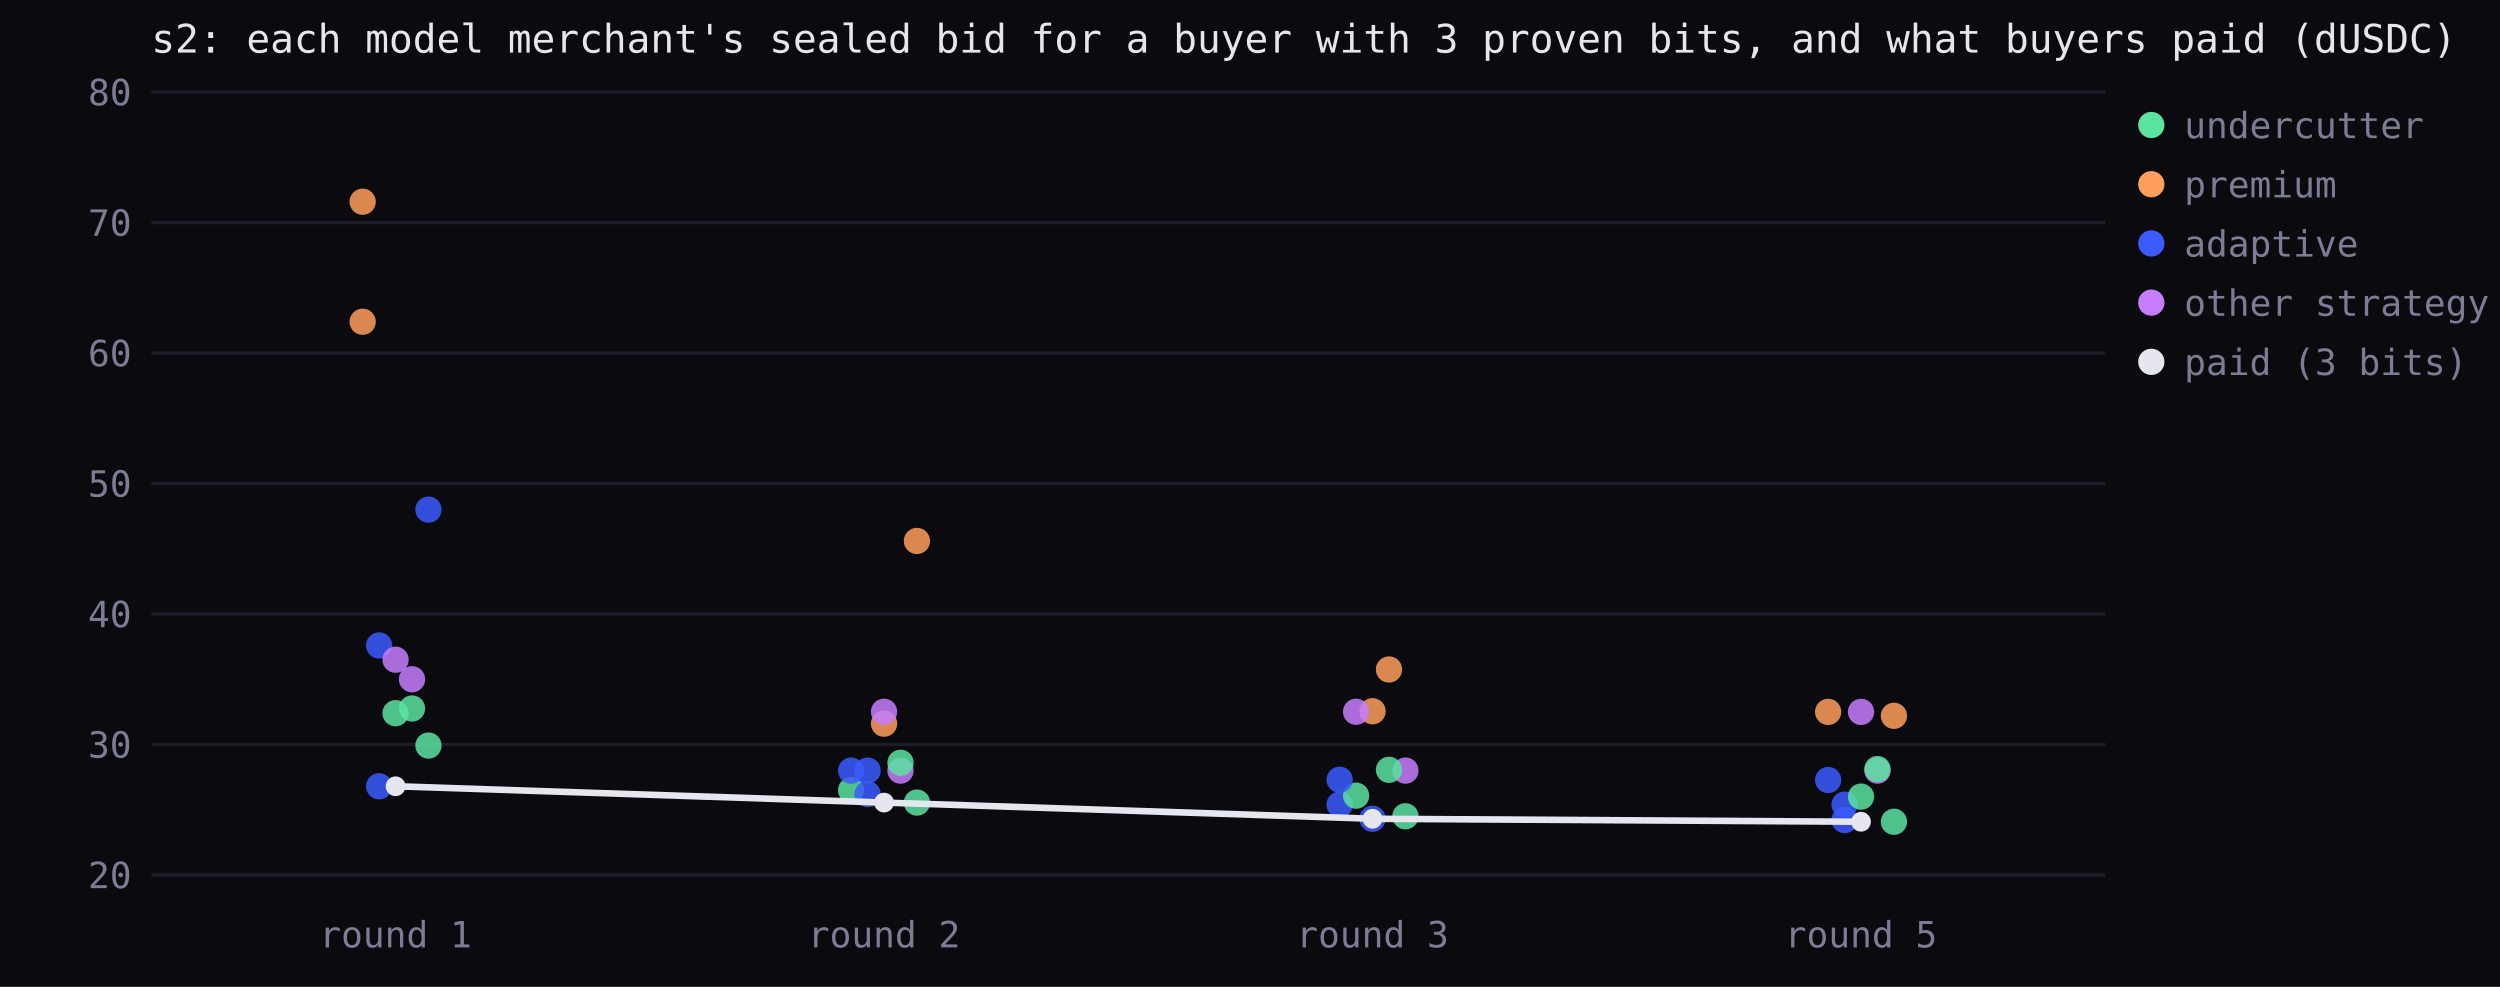
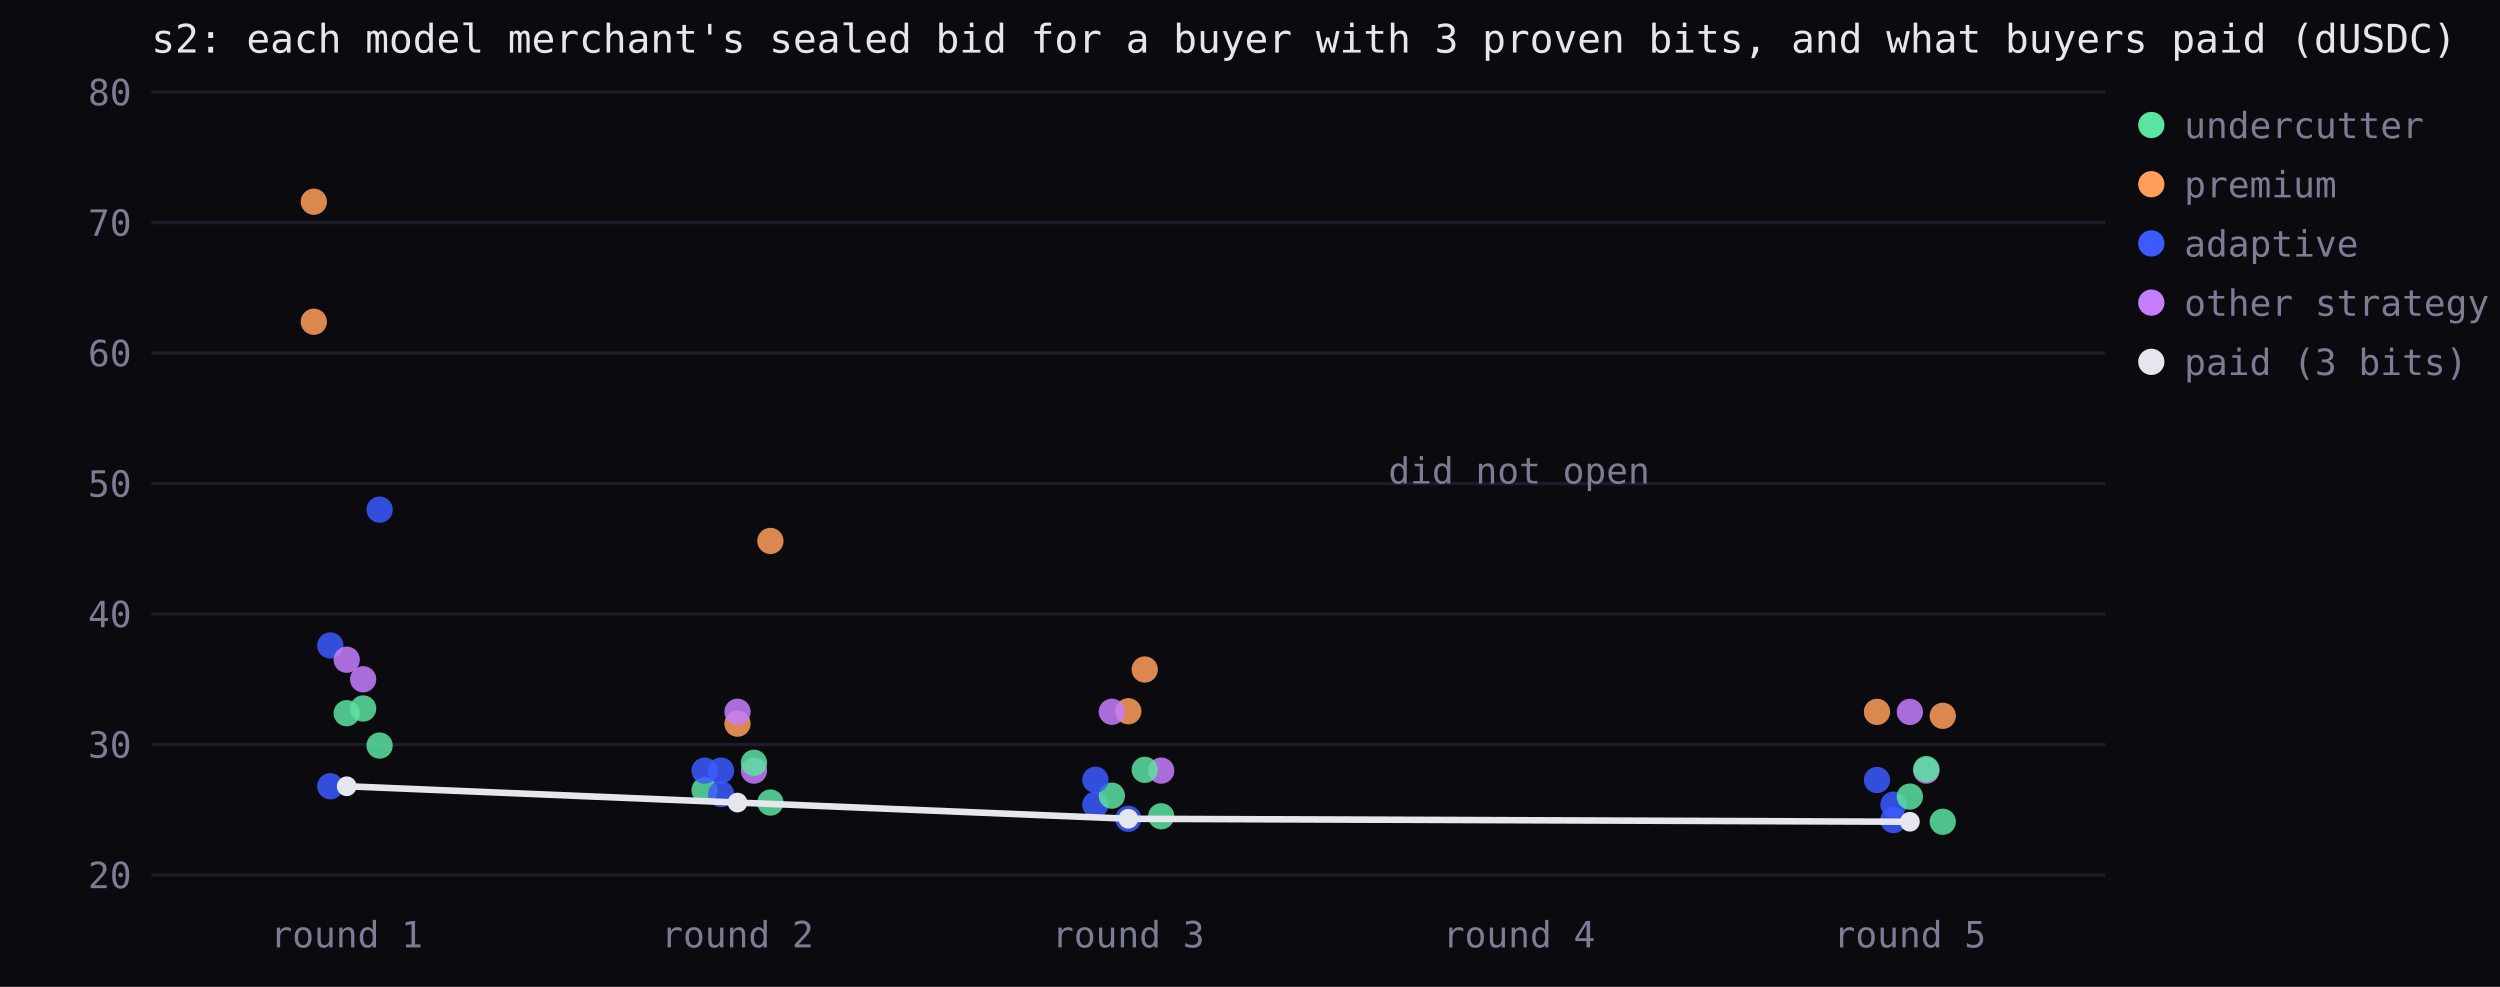
<svg xmlns="http://www.w3.org/2000/svg" viewBox="0 0 760 300" font-family="ui-monospace,Menlo,monospace" font-size="11">
  <rect width="760" height="300" fill="#0A0A0F" />
  <text x="46" y="16" fill="#E6E6EF" font-size="12">s2: each model merchant's sealed bid for a buyer with 3 proven bits, and what buyers paid (dUSDC)</text>
  <line x1="46" x2="640" y1="266" y2="266" stroke="#1C1C2A" />
  <text x="40" y="270" fill="#7C7C94" text-anchor="end">20</text>
  <line x1="46" x2="640" y1="226.333" y2="226.333" stroke="#1C1C2A" />
  <text x="40" y="230.333" fill="#7C7C94" text-anchor="end">30</text>
  <line x1="46" x2="640" y1="186.667" y2="186.667" stroke="#1C1C2A" />
  <text x="40" y="190.667" fill="#7C7C94" text-anchor="end">40</text>
  <line x1="46" x2="640" y1="147" y2="147" stroke="#1C1C2A" />
  <text x="40" y="151" fill="#7C7C94" text-anchor="end">50</text>
  <line x1="46" x2="640" y1="107.333" y2="107.333" stroke="#1C1C2A" />
  <text x="40" y="111.333" fill="#7C7C94" text-anchor="end">60</text>
  <line x1="46" x2="640" y1="67.667" y2="67.667" stroke="#1C1C2A" />
  <text x="40" y="71.667" fill="#7C7C94" text-anchor="end">70</text>
  <line x1="46" x2="640" y1="28" y2="28" stroke="#1C1C2A" />
  <text x="40" y="32" fill="#7C7C94" text-anchor="end">80</text>
-   <text x="120.25" y="288" fill="#7C7C94" text-anchor="middle">round 1</text>
-   <circle cx="110.25" cy="61.32" r="4" fill="#FF9F5B" fill-opacity="0.85" />
-   <circle cx="115.25" cy="196.226" r="4" fill="#3B5BFF" fill-opacity="0.85" />
-   <circle cx="120.25" cy="216.813" r="4" fill="#5BE3A0" fill-opacity="0.85" />
-   <circle cx="125.25" cy="206.5" r="4" fill="#C77DFF" fill-opacity="0.85" />
-   <circle cx="130.25" cy="154.933" r="4" fill="#3B5BFF" fill-opacity="0.85" />
-   <circle cx="110.25" cy="97.813" r="4" fill="#FF9F5B" fill-opacity="0.85" />
-   <circle cx="115.25" cy="239.027" r="4" fill="#3B5BFF" fill-opacity="0.85" />
-   <circle cx="120.25" cy="200.55" r="4" fill="#C77DFF" fill-opacity="0.85" />
-   <circle cx="125.25" cy="215.385" r="4" fill="#5BE3A0" fill-opacity="0.85" />
-   <circle cx="130.25" cy="226.651" r="4" fill="#5BE3A0" fill-opacity="0.85" />
-   <text x="268.75" y="288" fill="#7C7C94" text-anchor="middle">round 2</text>
-   <circle cx="258.75" cy="240.217" r="4" fill="#5BE3A0" fill-opacity="0.85" />
-   <circle cx="263.75" cy="241.407" r="4" fill="#3B5BFF" fill-opacity="0.85" />
-   <circle cx="268.75" cy="219.987" r="4" fill="#FF9F5B" fill-opacity="0.85" />
-   <circle cx="273.75" cy="234.267" r="4" fill="#C77DFF" fill-opacity="0.85" />
-   <circle cx="278.75" cy="164.453" r="4" fill="#FF9F5B" fill-opacity="0.85" />
-   <circle cx="258.75" cy="234.267" r="4" fill="#3B5BFF" fill-opacity="0.85" />
-   <circle cx="263.75" cy="234.267" r="4" fill="#3B5BFF" fill-opacity="0.85" />
-   <circle cx="268.75" cy="216.377" r="4" fill="#C77DFF" fill-opacity="0.85" />
-   <circle cx="273.75" cy="231.887" r="4" fill="#5BE3A0" fill-opacity="0.85" />
-   <circle cx="278.75" cy="243.985" r="4" fill="#5BE3A0" fill-opacity="0.85" />
-   <text x="417.25" y="288" fill="#7C7C94" text-anchor="middle">round 3</text>
-   <circle cx="407.25" cy="244.61" r="4" fill="#3B5BFF" fill-opacity="0.85" />
-   <circle cx="412.25" cy="241.883" r="4" fill="#5BE3A0" fill-opacity="0.85" />
-   <circle cx="417.25" cy="216.218" r="4" fill="#FF9F5B" fill-opacity="0.85" />
-   <circle cx="422.25" cy="203.525" r="4" fill="#FF9F5B" fill-opacity="0.85" />
-   <circle cx="427.25" cy="234.267" r="4" fill="#C77DFF" fill-opacity="0.85" />
-   <circle cx="407.25" cy="237.043" r="4" fill="#3B5BFF" fill-opacity="0.85" />
-   <circle cx="412.25" cy="216.377" r="4" fill="#C77DFF" fill-opacity="0.85" />
-   <circle cx="417.25" cy="248.904" r="4" fill="#3B5BFF" fill-opacity="0.85" />
-   <circle cx="422.25" cy="234.029" r="4" fill="#5BE3A0" fill-opacity="0.85" />
-   <circle cx="427.25" cy="248.15" r="4" fill="#5BE3A0" fill-opacity="0.85" />
-   <text x="565.75" y="288" fill="#7C7C94" text-anchor="middle">round 5</text>
-   <circle cx="555.75" cy="216.417" r="4" fill="#FF9F5B" fill-opacity="0.85" />
-   <circle cx="560.75" cy="244.602" r="4" fill="#3B5BFF" fill-opacity="0.85" />
-   <circle cx="565.75" cy="242.168" r="4" fill="#5BE3A0" fill-opacity="0.85" />
-   <circle cx="570.75" cy="234.267" r="4" fill="#C77DFF" fill-opacity="0.85" />
-   <circle cx="575.75" cy="217.607" r="4" fill="#FF9F5B" fill-opacity="0.85" />
-   <circle cx="555.75" cy="237.123" r="4" fill="#3B5BFF" fill-opacity="0.85" />
-   <circle cx="560.75" cy="249.308" r="4" fill="#3B5BFF" fill-opacity="0.85" />
-   <circle cx="565.75" cy="216.421" r="4" fill="#C77DFF" fill-opacity="0.85" />
-   <circle cx="570.75" cy="233.791" r="4" fill="#5BE3A0" fill-opacity="0.85" />
-   <circle cx="575.75" cy="249.816" r="4" fill="#5BE3A0" fill-opacity="0.85" />
-   <polyline points="120.25,239.027 268.75,243.985 417.25,248.904 565.75,249.816" fill="none" stroke="#E6E6EF" stroke-width="2" />
-   <circle cx="120.25" cy="239.027" r="3" fill="#E6E6EF" />
-   <circle cx="268.75" cy="243.985" r="3" fill="#E6E6EF" />
-   <circle cx="417.25" cy="248.904" r="3" fill="#E6E6EF" />
-   <circle cx="565.75" cy="249.816" r="3" fill="#E6E6EF" />
+   <text x="461.8" y="288" fill="#7C7C94" text-anchor="middle">round 4</text>
+   <text x="461.8" y="147" fill="#7C7C94" text-anchor="middle">did not open</text>
+   <text x="105.4" y="288" fill="#7C7C94" text-anchor="middle">round 1</text>
+   <circle cx="95.4" cy="61.32" r="4" fill="#FF9F5B" fill-opacity="0.85" />
+   <circle cx="100.4" cy="196.226" r="4" fill="#3B5BFF" fill-opacity="0.85" />
+   <circle cx="105.4" cy="216.813" r="4" fill="#5BE3A0" fill-opacity="0.85" />
+   <circle cx="110.4" cy="206.5" r="4" fill="#C77DFF" fill-opacity="0.85" />
+   <circle cx="115.4" cy="154.933" r="4" fill="#3B5BFF" fill-opacity="0.85" />
+   <circle cx="95.4" cy="97.813" r="4" fill="#FF9F5B" fill-opacity="0.85" />
+   <circle cx="100.4" cy="239.027" r="4" fill="#3B5BFF" fill-opacity="0.85" />
+   <circle cx="105.4" cy="200.55" r="4" fill="#C77DFF" fill-opacity="0.85" />
+   <circle cx="110.4" cy="215.385" r="4" fill="#5BE3A0" fill-opacity="0.85" />
+   <circle cx="115.4" cy="226.651" r="4" fill="#5BE3A0" fill-opacity="0.85" />
+   <text x="224.2" y="288" fill="#7C7C94" text-anchor="middle">round 2</text>
+   <circle cx="214.2" cy="240.217" r="4" fill="#5BE3A0" fill-opacity="0.85" />
+   <circle cx="219.2" cy="241.407" r="4" fill="#3B5BFF" fill-opacity="0.85" />
+   <circle cx="224.2" cy="219.987" r="4" fill="#FF9F5B" fill-opacity="0.85" />
+   <circle cx="229.2" cy="234.267" r="4" fill="#C77DFF" fill-opacity="0.85" />
+   <circle cx="234.2" cy="164.453" r="4" fill="#FF9F5B" fill-opacity="0.85" />
+   <circle cx="214.2" cy="234.267" r="4" fill="#3B5BFF" fill-opacity="0.85" />
+   <circle cx="219.2" cy="234.267" r="4" fill="#3B5BFF" fill-opacity="0.85" />
+   <circle cx="224.2" cy="216.377" r="4" fill="#C77DFF" fill-opacity="0.85" />
+   <circle cx="229.2" cy="231.887" r="4" fill="#5BE3A0" fill-opacity="0.85" />
+   <circle cx="234.2" cy="243.985" r="4" fill="#5BE3A0" fill-opacity="0.85" />
+   <text x="343" y="288" fill="#7C7C94" text-anchor="middle">round 3</text>
+   <circle cx="333" cy="244.61" r="4" fill="#3B5BFF" fill-opacity="0.85" />
+   <circle cx="338" cy="241.883" r="4" fill="#5BE3A0" fill-opacity="0.85" />
+   <circle cx="343" cy="216.218" r="4" fill="#FF9F5B" fill-opacity="0.85" />
+   <circle cx="348" cy="203.525" r="4" fill="#FF9F5B" fill-opacity="0.85" />
+   <circle cx="353" cy="234.267" r="4" fill="#C77DFF" fill-opacity="0.85" />
+   <circle cx="333" cy="237.043" r="4" fill="#3B5BFF" fill-opacity="0.85" />
+   <circle cx="338" cy="216.377" r="4" fill="#C77DFF" fill-opacity="0.85" />
+   <circle cx="343" cy="248.904" r="4" fill="#3B5BFF" fill-opacity="0.85" />
+   <circle cx="348" cy="234.029" r="4" fill="#5BE3A0" fill-opacity="0.85" />
+   <circle cx="353" cy="248.15" r="4" fill="#5BE3A0" fill-opacity="0.85" />
+   <text x="580.6" y="288" fill="#7C7C94" text-anchor="middle">round 5</text>
+   <circle cx="570.6" cy="216.417" r="4" fill="#FF9F5B" fill-opacity="0.85" />
+   <circle cx="575.6" cy="244.602" r="4" fill="#3B5BFF" fill-opacity="0.85" />
+   <circle cx="580.6" cy="242.168" r="4" fill="#5BE3A0" fill-opacity="0.85" />
+   <circle cx="585.6" cy="234.267" r="4" fill="#C77DFF" fill-opacity="0.85" />
+   <circle cx="590.6" cy="217.607" r="4" fill="#FF9F5B" fill-opacity="0.85" />
+   <circle cx="570.6" cy="237.123" r="4" fill="#3B5BFF" fill-opacity="0.85" />
+   <circle cx="575.6" cy="249.308" r="4" fill="#3B5BFF" fill-opacity="0.85" />
+   <circle cx="580.6" cy="216.421" r="4" fill="#C77DFF" fill-opacity="0.85" />
+   <circle cx="585.6" cy="233.791" r="4" fill="#5BE3A0" fill-opacity="0.85" />
+   <circle cx="590.6" cy="249.816" r="4" fill="#5BE3A0" fill-opacity="0.85" />
+   <polyline points="105.4,239.027 224.2,243.985 343,248.904 580.6,249.816" fill="none" stroke="#E6E6EF" stroke-width="2" />
+   <circle cx="105.4" cy="239.027" r="3" fill="#E6E6EF" />
+   <circle cx="224.2" cy="243.985" r="3" fill="#E6E6EF" />
+   <circle cx="343" cy="248.904" r="3" fill="#E6E6EF" />
+   <circle cx="580.6" cy="249.816" r="3" fill="#E6E6EF" />
  <circle cx="654" cy="38" r="4" fill="#5BE3A0" />
  <text x="664" y="42" fill="#7C7C94">undercutter</text>
  <circle cx="654" cy="56" r="4" fill="#FF9F5B" />
  <text x="664" y="60" fill="#7C7C94">premium</text>
  <circle cx="654" cy="74" r="4" fill="#3B5BFF" />
  <text x="664" y="78" fill="#7C7C94">adaptive</text>
  <circle cx="654" cy="92" r="4" fill="#C77DFF" />
  <text x="664" y="96" fill="#7C7C94">other strategy</text>
  <circle cx="654" cy="110" r="4" fill="#E6E6EF" />
  <text x="664" y="114" fill="#7C7C94">paid (3 bits)</text>
</svg>
